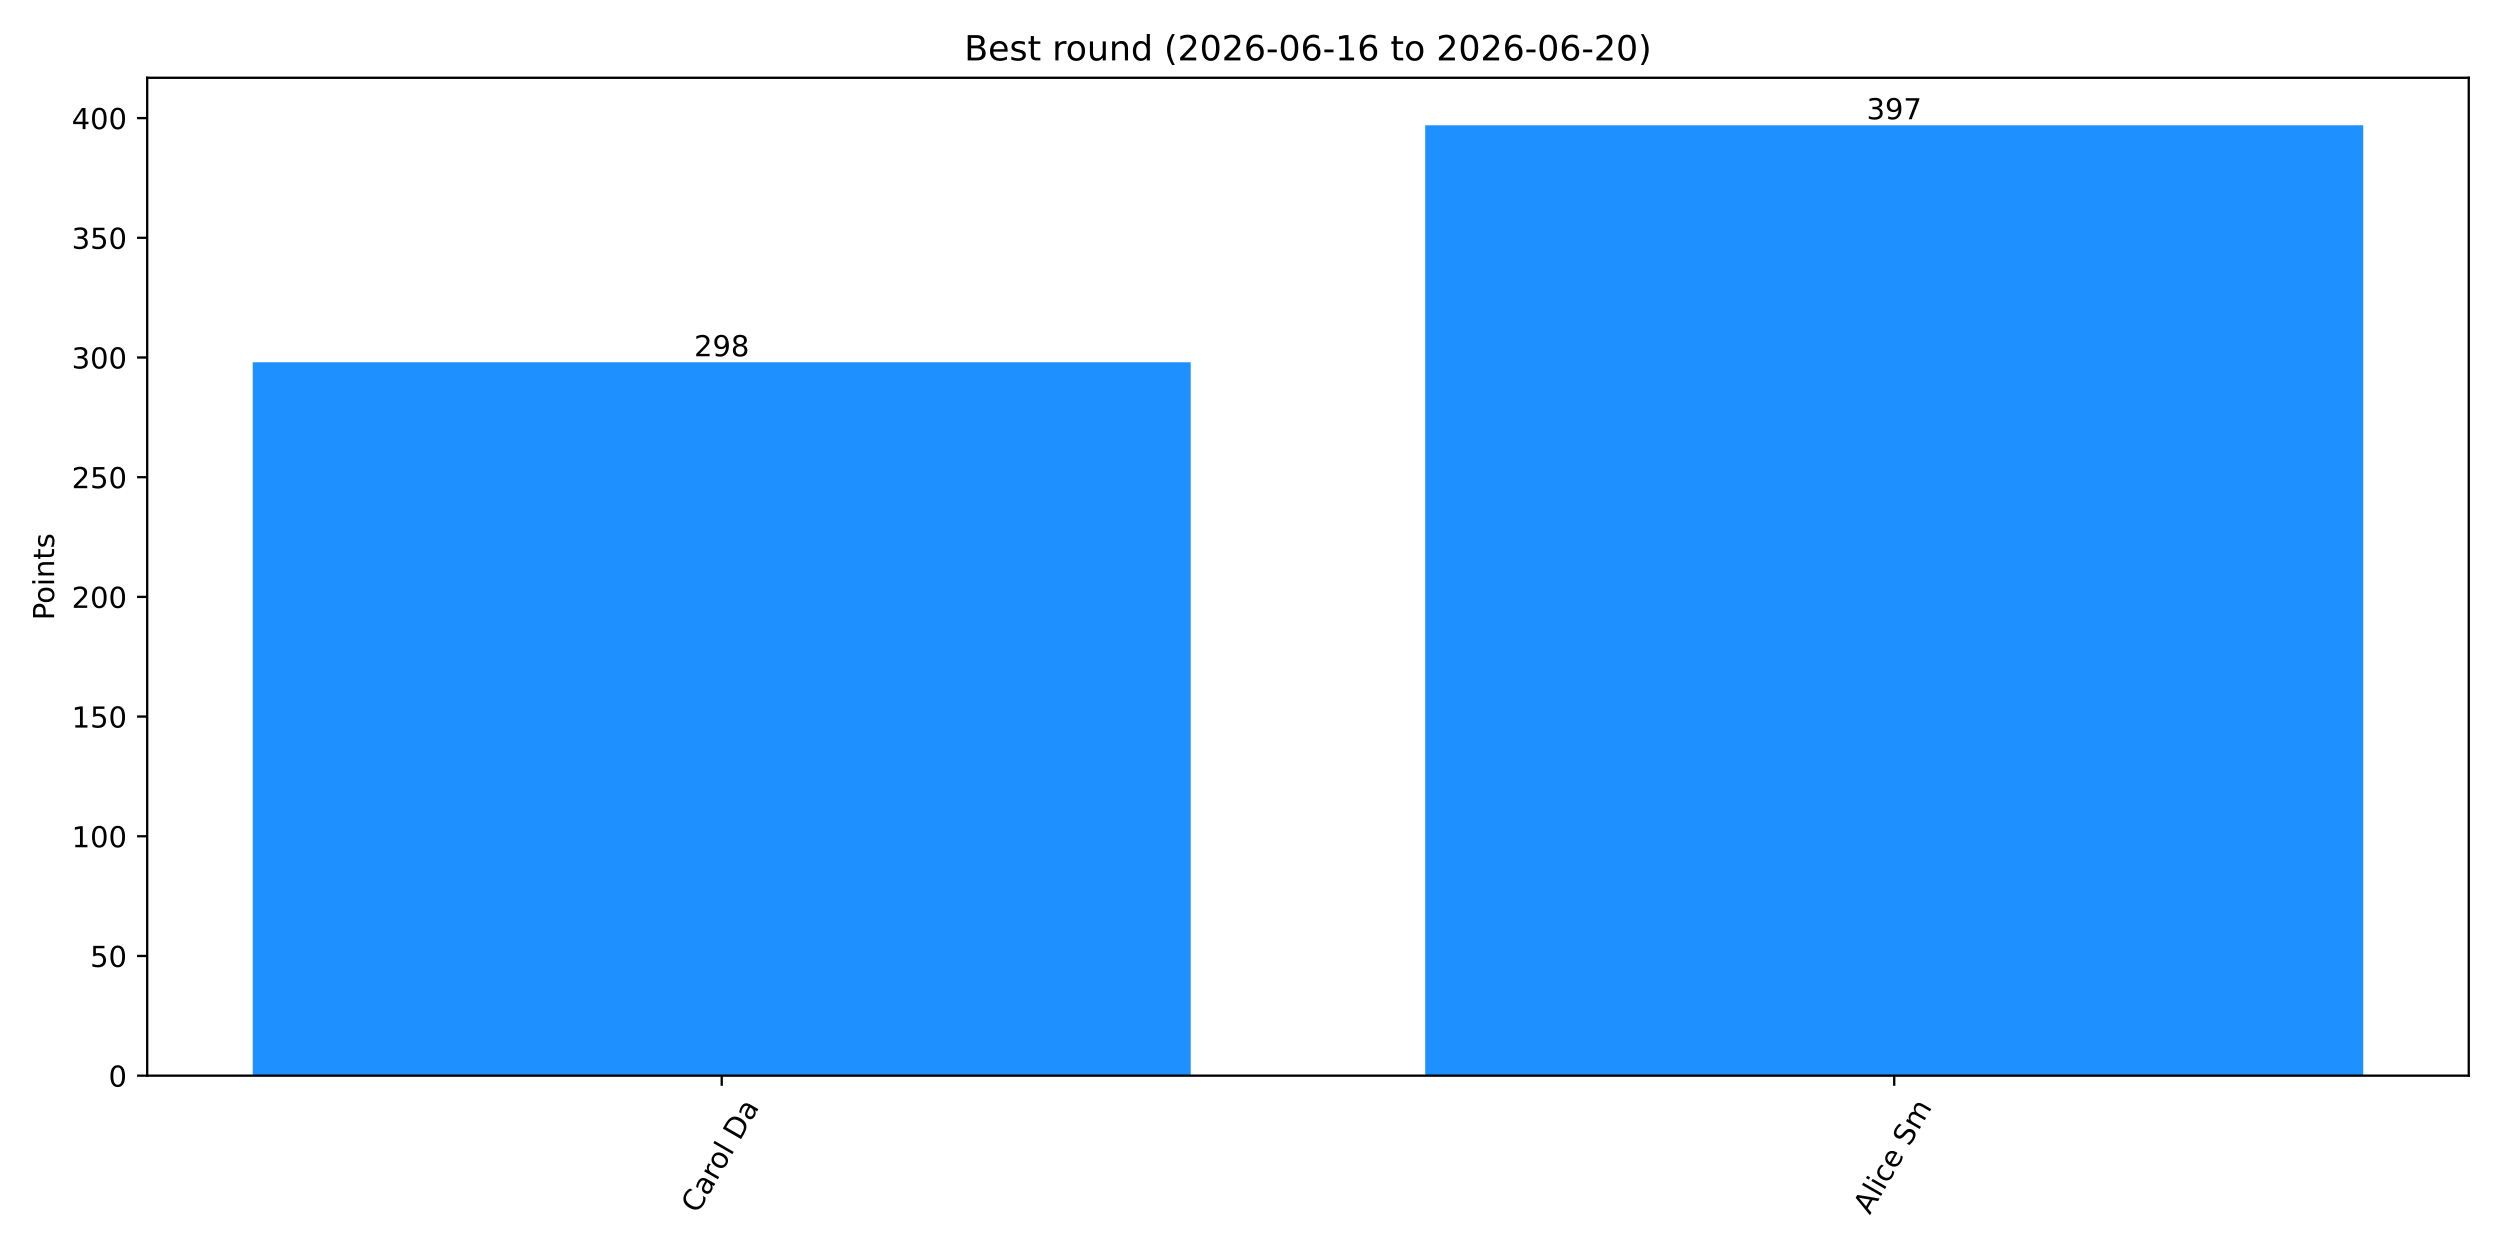
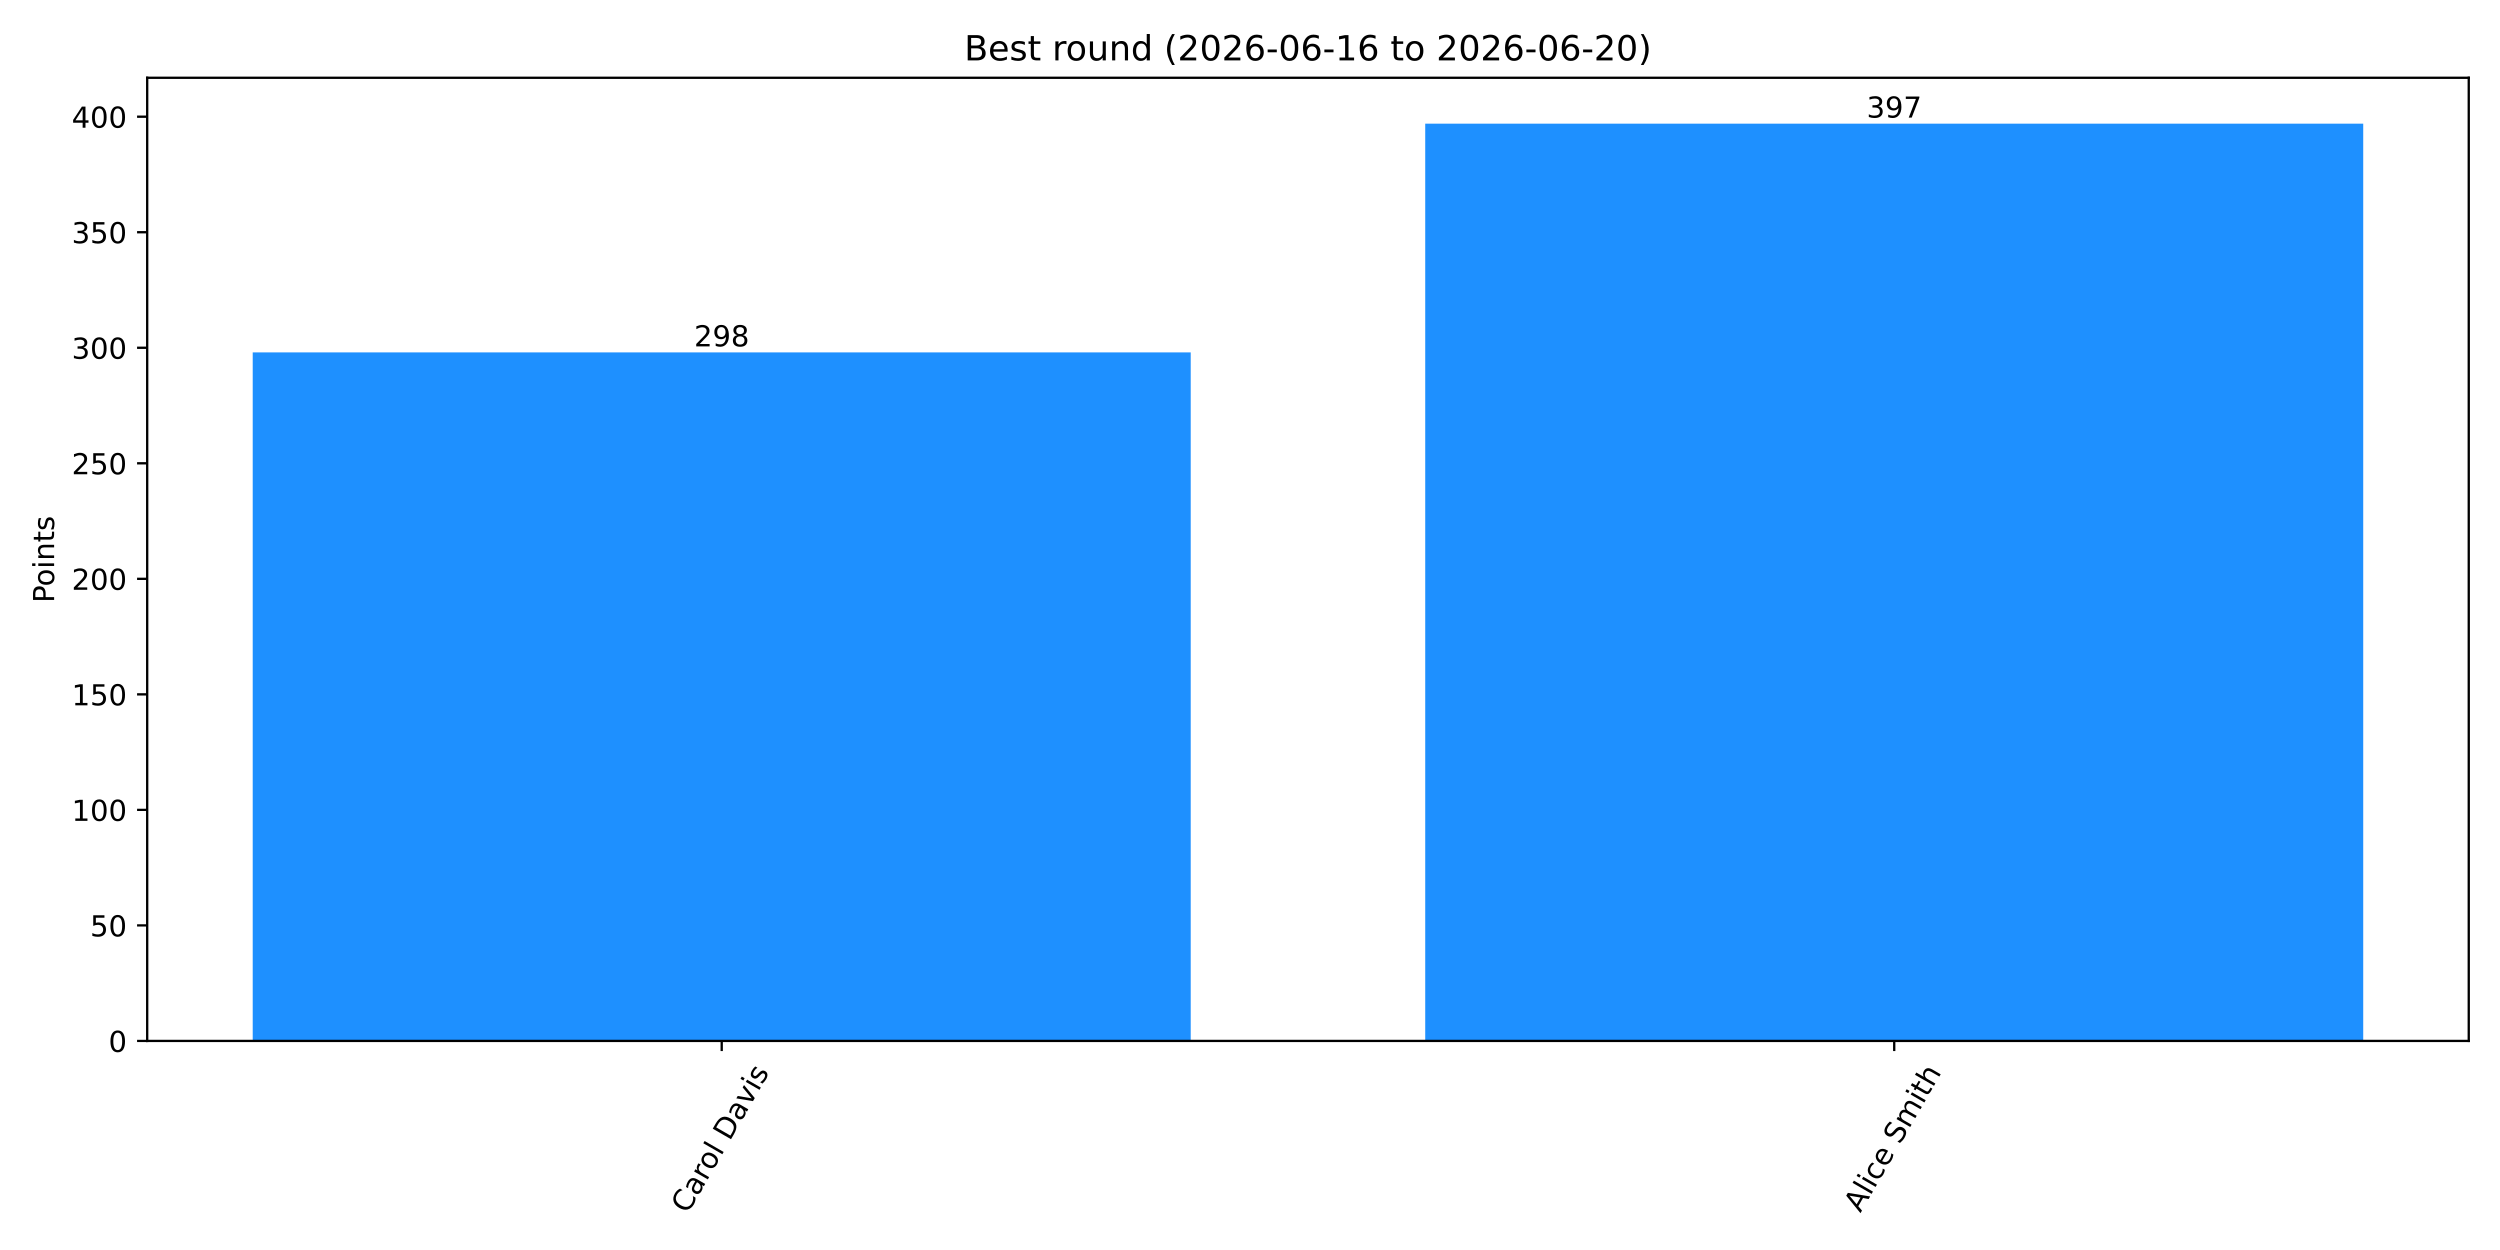
<svg xmlns="http://www.w3.org/2000/svg" xmlns:xlink="http://www.w3.org/1999/xlink" width="864pt" height="432pt" viewBox="0 0 864 432" version="1.1">
  <defs>
    <style type="text/css">*{stroke-linejoin: round; stroke-linecap: butt}</style>
  </defs>
  <g id="figure_1">
    <g id="patch_1">
      <path d="M 0 432  L 864 432  L 864 0  L 0 0  z " style="fill: #ffffff" />
    </g>
    <g id="axes_1">
      <g id="patch_2">
-         <path d="M 50.87 371.748  L 853.2 371.748  L 853.2 26.88  L 50.87 26.88  z " style="fill: #ffffff" />
+         <path d="M 50.87 359.745  L 853.2 359.745  L 853.2 26.88  L 50.87 26.88  z " style="fill: #ffffff" />
      </g>
      <g id="patch_3">
-         <path d="M 87.34 371.748  L 411.513 371.748  L 411.513 125.207  L 87.34 125.207  z " clip-path="url(#p832cf940ea)" style="fill: #1e90ff" />
+         <path d="M 87.34 359.745  L 411.513 359.745  L 411.513 121.785  L 87.34 121.785  z " clip-path="url(#p537bec946f)" style="fill: #1e90ff" />
      </g>
      <g id="patch_4">
-         <path d="M 492.557 371.748  L 816.73 371.748  L 816.73 43.302  L 492.557 43.302  z " clip-path="url(#p832cf940ea)" style="fill: #1e90ff" />
+         <path d="M 492.557 359.745  L 816.73 359.745  L 816.73 42.731  L 492.557 42.731  z " clip-path="url(#p537bec946f)" style="fill: #1e90ff" />
      </g>
      <g id="matplotlib.axis_1">
        <g id="xtick_1">
          <g id="line2d_1">
            <defs>
-               <path id="m2b8bcd0f72" d="M 0 0  L 0 3.5  " style="stroke: #000000; stroke-width: 0.8" />
+               <path id="m59782252f7" d="M 0 0  L 0 3.5  " style="stroke: #000000; stroke-width: 0.8" />
            </defs>
            <g>
-               <use xlink:href="#m2b8bcd0f72" x="249.426" y="371.748" style="stroke: #000000; stroke-width: 0.8" />
+               <use xlink:href="#m59782252f7" x="249.426" y="359.745" style="stroke: #000000; stroke-width: 0.8" />
            </g>
          </g>
          <g id="text_1">
-             <g transform="translate(241.0911 419.6994)rotate(-60)scale(0.1 -0.1)">
+             <g transform="translate(237.6145 419.7395)rotate(-60)scale(0.1 -0.1)">
              <defs>
                <path id="DejaVuSans-43" d="M 4122 4306  L 4122 3641  Q 3803 3938 3442 4084  Q 3081 4231 2675 4231  Q 1875 4231 1450 3742  Q 1025 3253 1025 2328  Q 1025 1406 1450 917  Q 1875 428 2675 428  Q 3081 428 3442 575  Q 3803 722 4122 1019  L 4122 359  Q 3791 134 3420 21  Q 3050 -91 2638 -91  Q 1578 -91 968 557  Q 359 1206 359 2328  Q 359 3453 968 4101  Q 1578 4750 2638 4750  Q 3056 4750 3426 4639  Q 3797 4528 4122 4306  z " transform="scale(0.015625)" />
                <path id="DejaVuSans-61" d="M 2194 1759  Q 1497 1759 1228 1600  Q 959 1441 959 1056  Q 959 750 1161 570  Q 1363 391 1709 391  Q 2188 391 2477 730  Q 2766 1069 2766 1631  L 2766 1759  L 2194 1759  z M 3341 1997  L 3341 0  L 2766 0  L 2766 531  Q 2569 213 2275 61  Q 1981 -91 1556 -91  Q 1019 -91 701 211  Q 384 513 384 1019  Q 384 1609 779 1909  Q 1175 2209 1959 2209  L 2766 2209  L 2766 2266  Q 2766 2663 2505 2880  Q 2244 3097 1772 3097  Q 1472 3097 1187 3025  Q 903 2953 641 2809  L 641 3341  Q 956 3463 1253 3523  Q 1550 3584 1831 3584  Q 2591 3584 2966 3190  Q 3341 2797 3341 1997  z " transform="scale(0.015625)" />
                <path id="DejaVuSans-72" d="M 2631 2963  Q 2534 3019 2420 3045  Q 2306 3072 2169 3072  Q 1681 3072 1420 2755  Q 1159 2438 1159 1844  L 1159 0  L 581 0  L 581 3500  L 1159 3500  L 1159 2956  Q 1341 3275 1631 3429  Q 1922 3584 2338 3584  Q 2397 3584 2469 3576  Q 2541 3569 2628 3553  L 2631 2963  z " transform="scale(0.015625)" />
                <path id="DejaVuSans-6f" d="M 1959 3097  Q 1497 3097 1228 2736  Q 959 2375 959 1747  Q 959 1119 1226 758  Q 1494 397 1959 397  Q 2419 397 2687 759  Q 2956 1122 2956 1747  Q 2956 2369 2687 2733  Q 2419 3097 1959 3097  z M 1959 3584  Q 2709 3584 3137 3096  Q 3566 2609 3566 1747  Q 3566 888 3137 398  Q 2709 -91 1959 -91  Q 1206 -91 779 398  Q 353 888 353 1747  Q 353 2609 779 3096  Q 1206 3584 1959 3584  z " transform="scale(0.015625)" />
                <path id="DejaVuSans-6c" d="M 603 4863  L 1178 4863  L 1178 0  L 603 0  L 603 4863  z " transform="scale(0.015625)" />
                <path id="DejaVuSans-20" transform="scale(0.015625)" />
                <path id="DejaVuSans-44" d="M 1259 4147  L 1259 519  L 2022 519  Q 2988 519 3436 956  Q 3884 1394 3884 2338  Q 3884 3275 3436 3711  Q 2988 4147 2022 4147  L 1259 4147  z M 628 4666  L 1925 4666  Q 3281 4666 3915 4102  Q 4550 3538 4550 2338  Q 4550 1131 3912 565  Q 3275 0 1925 0  L 628 0  L 628 4666  z " transform="scale(0.015625)" />
+                 <path id="DejaVuSans-76" d="M 191 3500  L 800 3500  L 1894 563  L 2988 3500  L 3597 3500  L 2284 0  L 1503 0  L 191 3500  z " transform="scale(0.015625)" />
+                 <path id="DejaVuSans-69" d="M 603 3500  L 1178 3500  L 1178 0  L 603 0  L 603 3500  z M 603 4863  L 1178 4863  L 1178 4134  L 603 4134  L 603 4863  z " transform="scale(0.015625)" />
+                 <path id="DejaVuSans-73" d="M 2834 3397  L 2834 2853  Q 2591 2978 2328 3040  Q 2066 3103 1784 3103  Q 1356 3103 1142 2972  Q 928 2841 928 2578  Q 928 2378 1081 2264  Q 1234 2150 1697 2047  L 1894 2003  Q 2506 1872 2764 1633  Q 3022 1394 3022 966  Q 3022 478 2636 193  Q 2250 -91 1575 -91  Q 1294 -91 989 -36  Q 684 19 347 128  L 347 722  Q 666 556 975 473  Q 1284 391 1588 391  Q 1994 391 2212 530  Q 2431 669 2431 922  Q 2431 1156 2273 1281  Q 2116 1406 1581 1522  L 1381 1569  Q 847 1681 609 1914  Q 372 2147 372 2553  Q 372 3047 722 3315  Q 1072 3584 1716 3584  Q 2034 3584 2315 3537  Q 2597 3491 2834 3397  z " transform="scale(0.015625)" />
              </defs>
              <use xlink:href="#DejaVuSans-43" />
              <use xlink:href="#DejaVuSans-61" x="69.824" />
              <use xlink:href="#DejaVuSans-72" x="131.104" />
              <use xlink:href="#DejaVuSans-6f" x="169.967" />
              <use xlink:href="#DejaVuSans-6c" x="231.148" />
              <use xlink:href="#DejaVuSans-20" x="258.932" />
              <use xlink:href="#DejaVuSans-44" x="290.719" />
              <use xlink:href="#DejaVuSans-61" x="367.721" />
+               <use xlink:href="#DejaVuSans-76" x="429" />
+               <use xlink:href="#DejaVuSans-69" x="488.18" />
+               <use xlink:href="#DejaVuSans-73" x="515.963" />
            </g>
          </g>
        </g>
        <g id="xtick_2">
          <g id="line2d_2">
            <g>
-               <use xlink:href="#m2b8bcd0f72" x="654.644" y="371.748" style="stroke: #000000; stroke-width: 0.8" />
+               <use xlink:href="#m59782252f7" x="654.644" y="359.745" style="stroke: #000000; stroke-width: 0.8" />
            </g>
          </g>
          <g id="text_2">
-             <g transform="translate(646.2044 420.0594)rotate(-60)scale(0.1 -0.1)">
+             <g transform="translate(642.9454 419.3457)rotate(-60)scale(0.1 -0.1)">
              <defs>
                <path id="DejaVuSans-41" d="M 2188 4044  L 1331 1722  L 3047 1722  L 2188 4044  z M 1831 4666  L 2547 4666  L 4325 0  L 3669 0  L 3244 1197  L 1141 1197  L 716 0  L 50 0  L 1831 4666  z " transform="scale(0.015625)" />
-                 <path id="DejaVuSans-69" d="M 603 3500  L 1178 3500  L 1178 0  L 603 0  L 603 3500  z M 603 4863  L 1178 4863  L 1178 4134  L 603 4134  L 603 4863  z " transform="scale(0.015625)" />
                <path id="DejaVuSans-63" d="M 3122 3366  L 3122 2828  Q 2878 2963 2633 3030  Q 2388 3097 2138 3097  Q 1578 3097 1268 2742  Q 959 2388 959 1747  Q 959 1106 1268 751  Q 1578 397 2138 397  Q 2388 397 2633 464  Q 2878 531 3122 666  L 3122 134  Q 2881 22 2623 -34  Q 2366 -91 2075 -91  Q 1284 -91 818 406  Q 353 903 353 1747  Q 353 2603 823 3093  Q 1294 3584 2113 3584  Q 2378 3584 2631 3529  Q 2884 3475 3122 3366  z " transform="scale(0.015625)" />
                <path id="DejaVuSans-65" d="M 3597 1894  L 3597 1613  L 953 1613  Q 991 1019 1311 708  Q 1631 397 2203 397  Q 2534 397 2845 478  Q 3156 559 3463 722  L 3463 178  Q 3153 47 2828 -22  Q 2503 -91 2169 -91  Q 1331 -91 842 396  Q 353 884 353 1716  Q 353 2575 817 3079  Q 1281 3584 2069 3584  Q 2775 3584 3186 3129  Q 3597 2675 3597 1894  z M 3022 2063  Q 3016 2534 2758 2815  Q 2500 3097 2075 3097  Q 1594 3097 1305 2825  Q 1016 2553 972 2059  L 3022 2063  z " transform="scale(0.015625)" />
                <path id="DejaVuSans-53" d="M 3425 4513  L 3425 3897  Q 3066 4069 2747 4153  Q 2428 4238 2131 4238  Q 1616 4238 1336 4038  Q 1056 3838 1056 3469  Q 1056 3159 1242 3001  Q 1428 2844 1947 2747  L 2328 2669  Q 3034 2534 3370 2195  Q 3706 1856 3706 1288  Q 3706 609 3251 259  Q 2797 -91 1919 -91  Q 1588 -91 1214 -16  Q 841 59 441 206  L 441 856  Q 825 641 1194 531  Q 1563 422 1919 422  Q 2459 422 2753 634  Q 3047 847 3047 1241  Q 3047 1584 2836 1778  Q 2625 1972 2144 2069  L 1759 2144  Q 1053 2284 737 2584  Q 422 2884 422 3419  Q 422 4038 858 4394  Q 1294 4750 2059 4750  Q 2388 4750 2728 4690  Q 3069 4631 3425 4513  z " transform="scale(0.015625)" />
                <path id="DejaVuSans-6d" d="M 3328 2828  Q 3544 3216 3844 3400  Q 4144 3584 4550 3584  Q 5097 3584 5394 3201  Q 5691 2819 5691 2113  L 5691 0  L 5113 0  L 5113 2094  Q 5113 2597 4934 2840  Q 4756 3084 4391 3084  Q 3944 3084 3684 2787  Q 3425 2491 3425 1978  L 3425 0  L 2847 0  L 2847 2094  Q 2847 2600 2669 2842  Q 2491 3084 2119 3084  Q 1678 3084 1418 2786  Q 1159 2488 1159 1978  L 1159 0  L 581 0  L 581 3500  L 1159 3500  L 1159 2956  Q 1356 3278 1631 3431  Q 1906 3584 2284 3584  Q 2666 3584 2933 3390  Q 3200 3197 3328 2828  z " transform="scale(0.015625)" />
+                 <path id="DejaVuSans-74" d="M 1172 4494  L 1172 3500  L 2356 3500  L 2356 3053  L 1172 3053  L 1172 1153  Q 1172 725 1289 603  Q 1406 481 1766 481  L 2356 481  L 2356 0  L 1766 0  Q 1100 0 847 248  Q 594 497 594 1153  L 594 3053  L 172 3053  L 172 3500  L 594 3500  L 594 4494  L 1172 4494  z " transform="scale(0.015625)" />
+                 <path id="DejaVuSans-68" d="M 3513 2113  L 3513 0  L 2938 0  L 2938 2094  Q 2938 2591 2744 2837  Q 2550 3084 2163 3084  Q 1697 3084 1428 2787  Q 1159 2491 1159 1978  L 1159 0  L 581 0  L 581 4863  L 1159 4863  L 1159 2956  Q 1366 3272 1645 3428  Q 1925 3584 2291 3584  Q 2894 3584 3203 3211  Q 3513 2838 3513 2113  z " transform="scale(0.015625)" />
              </defs>
              <use xlink:href="#DejaVuSans-41" />
              <use xlink:href="#DejaVuSans-6c" x="68.408" />
              <use xlink:href="#DejaVuSans-69" x="96.191" />
              <use xlink:href="#DejaVuSans-63" x="123.975" />
              <use xlink:href="#DejaVuSans-65" x="178.955" />
              <use xlink:href="#DejaVuSans-20" x="240.479" />
              <use xlink:href="#DejaVuSans-53" x="272.266" />
              <use xlink:href="#DejaVuSans-6d" x="335.742" />
+               <use xlink:href="#DejaVuSans-69" x="433.154" />
+               <use xlink:href="#DejaVuSans-74" x="460.938" />
+               <use xlink:href="#DejaVuSans-68" x="500.146" />
            </g>
          </g>
        </g>
      </g>
      <g id="matplotlib.axis_2">
        <g id="ytick_1">
          <g id="line2d_3">
            <defs>
-               <path id="meb027e71de" d="M 0 0  L -3.5 0  " style="stroke: #000000; stroke-width: 0.8" />
+               <path id="m1b5bf0b45f" d="M 0 0  L -3.5 0  " style="stroke: #000000; stroke-width: 0.8" />
            </defs>
            <g>
-               <use xlink:href="#meb027e71de" x="50.87" y="371.748" style="stroke: #000000; stroke-width: 0.8" />
+               <use xlink:href="#m1b5bf0b45f" x="50.87" y="359.745" style="stroke: #000000; stroke-width: 0.8" />
            </g>
          </g>
          <g id="text_3">
-             <g transform="translate(37.5075 375.5469)scale(0.1 -0.1)">
+             <g transform="translate(37.5075 363.5438)scale(0.1 -0.1)">
              <defs>
                <path id="DejaVuSans-30" d="M 2034 4250  Q 1547 4250 1301 3770  Q 1056 3291 1056 2328  Q 1056 1369 1301 889  Q 1547 409 2034 409  Q 2525 409 2770 889  Q 3016 1369 3016 2328  Q 3016 3291 2770 3770  Q 2525 4250 2034 4250  z M 2034 4750  Q 2819 4750 3233 4129  Q 3647 3509 3647 2328  Q 3647 1150 3233 529  Q 2819 -91 2034 -91  Q 1250 -91 836 529  Q 422 1150 422 2328  Q 422 3509 836 4129  Q 1250 4750 2034 4750  z " transform="scale(0.015625)" />
              </defs>
              <use xlink:href="#DejaVuSans-30" />
            </g>
          </g>
        </g>
        <g id="ytick_2">
          <g id="line2d_4">
            <g>
-               <use xlink:href="#meb027e71de" x="50.87" y="330.382" style="stroke: #000000; stroke-width: 0.8" />
+               <use xlink:href="#m1b5bf0b45f" x="50.87" y="319.818" style="stroke: #000000; stroke-width: 0.8" />
            </g>
          </g>
          <g id="text_4">
-             <g transform="translate(31.145 334.181)scale(0.1 -0.1)">
+             <g transform="translate(31.145 323.6176)scale(0.1 -0.1)">
              <defs>
                <path id="DejaVuSans-35" d="M 691 4666  L 3169 4666  L 3169 4134  L 1269 4134  L 1269 2991  Q 1406 3038 1543 3061  Q 1681 3084 1819 3084  Q 2600 3084 3056 2656  Q 3513 2228 3513 1497  Q 3513 744 3044 326  Q 2575 -91 1722 -91  Q 1428 -91 1123 -41  Q 819 9 494 109  L 494 744  Q 775 591 1075 516  Q 1375 441 1709 441  Q 2250 441 2565 725  Q 2881 1009 2881 1497  Q 2881 1984 2565 2268  Q 2250 2553 1709 2553  Q 1456 2553 1204 2497  Q 953 2441 691 2322  L 691 4666  z " transform="scale(0.015625)" />
              </defs>
              <use xlink:href="#DejaVuSans-35" />
              <use xlink:href="#DejaVuSans-30" x="63.623" />
            </g>
          </g>
        </g>
        <g id="ytick_3">
          <g id="line2d_5">
            <g>
-               <use xlink:href="#meb027e71de" x="50.87" y="289.016" style="stroke: #000000; stroke-width: 0.8" />
+               <use xlink:href="#m1b5bf0b45f" x="50.87" y="279.892" style="stroke: #000000; stroke-width: 0.8" />
            </g>
          </g>
          <g id="text_5">
-             <g transform="translate(24.7825 292.8151)scale(0.1 -0.1)">
+             <g transform="translate(24.7825 283.6914)scale(0.1 -0.1)">
              <defs>
                <path id="DejaVuSans-31" d="M 794 531  L 1825 531  L 1825 4091  L 703 3866  L 703 4441  L 1819 4666  L 2450 4666  L 2450 531  L 3481 531  L 3481 0  L 794 0  L 794 531  z " transform="scale(0.015625)" />
              </defs>
              <use xlink:href="#DejaVuSans-31" />
              <use xlink:href="#DejaVuSans-30" x="63.623" />
              <use xlink:href="#DejaVuSans-30" x="127.246" />
            </g>
          </g>
        </g>
        <g id="ytick_4">
          <g id="line2d_6">
            <g>
-               <use xlink:href="#meb027e71de" x="50.87" y="247.65" style="stroke: #000000; stroke-width: 0.8" />
+               <use xlink:href="#m1b5bf0b45f" x="50.87" y="239.966" style="stroke: #000000; stroke-width: 0.8" />
            </g>
          </g>
          <g id="text_6">
-             <g transform="translate(24.7825 251.4492)scale(0.1 -0.1)">
+             <g transform="translate(24.7825 243.7653)scale(0.1 -0.1)">
              <use xlink:href="#DejaVuSans-31" />
              <use xlink:href="#DejaVuSans-35" x="63.623" />
              <use xlink:href="#DejaVuSans-30" x="127.246" />
            </g>
          </g>
        </g>
        <g id="ytick_5">
          <g id="line2d_7">
            <g>
-               <use xlink:href="#meb027e71de" x="50.87" y="206.284" style="stroke: #000000; stroke-width: 0.8" />
+               <use xlink:href="#m1b5bf0b45f" x="50.87" y="200.04" style="stroke: #000000; stroke-width: 0.8" />
            </g>
          </g>
          <g id="text_7">
-             <g transform="translate(24.7825 210.0832)scale(0.1 -0.1)">
+             <g transform="translate(24.7825 203.8391)scale(0.1 -0.1)">
              <defs>
                <path id="DejaVuSans-32" d="M 1228 531  L 3431 531  L 3431 0  L 469 0  L 469 531  Q 828 903 1448 1529  Q 2069 2156 2228 2338  Q 2531 2678 2651 2914  Q 2772 3150 2772 3378  Q 2772 3750 2511 3984  Q 2250 4219 1831 4219  Q 1534 4219 1204 4116  Q 875 4013 500 3803  L 500 4441  Q 881 4594 1212 4672  Q 1544 4750 1819 4750  Q 2544 4750 2975 4387  Q 3406 4025 3406 3419  Q 3406 3131 3298 2873  Q 3191 2616 2906 2266  Q 2828 2175 2409 1742  Q 1991 1309 1228 531  z " transform="scale(0.015625)" />
              </defs>
              <use xlink:href="#DejaVuSans-32" />
              <use xlink:href="#DejaVuSans-30" x="63.623" />
              <use xlink:href="#DejaVuSans-30" x="127.246" />
            </g>
          </g>
        </g>
        <g id="ytick_6">
          <g id="line2d_8">
            <g>
-               <use xlink:href="#meb027e71de" x="50.87" y="164.918" style="stroke: #000000; stroke-width: 0.8" />
+               <use xlink:href="#m1b5bf0b45f" x="50.87" y="160.114" style="stroke: #000000; stroke-width: 0.8" />
            </g>
          </g>
          <g id="text_8">
-             <g transform="translate(24.7825 168.7173)scale(0.1 -0.1)">
+             <g transform="translate(24.7825 163.9129)scale(0.1 -0.1)">
              <use xlink:href="#DejaVuSans-32" />
              <use xlink:href="#DejaVuSans-35" x="63.623" />
              <use xlink:href="#DejaVuSans-30" x="127.246" />
            </g>
          </g>
        </g>
        <g id="ytick_7">
          <g id="line2d_9">
            <g>
-               <use xlink:href="#meb027e71de" x="50.87" y="123.552" style="stroke: #000000; stroke-width: 0.8" />
+               <use xlink:href="#m1b5bf0b45f" x="50.87" y="120.187" style="stroke: #000000; stroke-width: 0.8" />
            </g>
          </g>
          <g id="text_9">
-             <g transform="translate(24.7825 127.3514)scale(0.1 -0.1)">
+             <g transform="translate(24.7825 123.9867)scale(0.1 -0.1)">
              <defs>
                <path id="DejaVuSans-33" d="M 2597 2516  Q 3050 2419 3304 2112  Q 3559 1806 3559 1356  Q 3559 666 3084 287  Q 2609 -91 1734 -91  Q 1441 -91 1130 -33  Q 819 25 488 141  L 488 750  Q 750 597 1062 519  Q 1375 441 1716 441  Q 2309 441 2620 675  Q 2931 909 2931 1356  Q 2931 1769 2642 2001  Q 2353 2234 1838 2234  L 1294 2234  L 1294 2753  L 1863 2753  Q 2328 2753 2575 2939  Q 2822 3125 2822 3475  Q 2822 3834 2567 4026  Q 2313 4219 1838 4219  Q 1578 4219 1281 4162  Q 984 4106 628 3988  L 628 4550  Q 988 4650 1302 4700  Q 1616 4750 1894 4750  Q 2613 4750 3031 4423  Q 3450 4097 3450 3541  Q 3450 3153 3228 2886  Q 3006 2619 2597 2516  z " transform="scale(0.015625)" />
              </defs>
              <use xlink:href="#DejaVuSans-33" />
              <use xlink:href="#DejaVuSans-30" x="63.623" />
              <use xlink:href="#DejaVuSans-30" x="127.246" />
            </g>
          </g>
        </g>
        <g id="ytick_8">
          <g id="line2d_10">
            <g>
-               <use xlink:href="#meb027e71de" x="50.87" y="82.186" style="stroke: #000000; stroke-width: 0.8" />
+               <use xlink:href="#m1b5bf0b45f" x="50.87" y="80.261" style="stroke: #000000; stroke-width: 0.8" />
            </g>
          </g>
          <g id="text_10">
-             <g transform="translate(24.7825 85.98546)scale(0.1 -0.1)">
+             <g transform="translate(24.7825 84.06053)scale(0.1 -0.1)">
              <use xlink:href="#DejaVuSans-33" />
              <use xlink:href="#DejaVuSans-35" x="63.623" />
              <use xlink:href="#DejaVuSans-30" x="127.246" />
            </g>
          </g>
        </g>
        <g id="ytick_9">
          <g id="line2d_11">
            <g>
-               <use xlink:href="#meb027e71de" x="50.87" y="40.82" style="stroke: #000000; stroke-width: 0.8" />
+               <use xlink:href="#m1b5bf0b45f" x="50.87" y="40.335" style="stroke: #000000; stroke-width: 0.8" />
            </g>
          </g>
          <g id="text_11">
-             <g transform="translate(24.7825 44.61953)scale(0.1 -0.1)">
+             <g transform="translate(24.7825 44.13434)scale(0.1 -0.1)">
              <defs>
                <path id="DejaVuSans-34" d="M 2419 4116  L 825 1625  L 2419 1625  L 2419 4116  z M 2253 4666  L 3047 4666  L 3047 1625  L 3713 1625  L 3713 1100  L 3047 1100  L 3047 0  L 2419 0  L 2419 1100  L 313 1100  L 313 1709  L 2253 4666  z " transform="scale(0.015625)" />
              </defs>
              <use xlink:href="#DejaVuSans-34" />
              <use xlink:href="#DejaVuSans-30" x="63.623" />
              <use xlink:href="#DejaVuSans-30" x="127.246" />
            </g>
          </g>
        </g>
        <g id="text_12">
-           <g transform="translate(18.70281 214.3295)rotate(-90)scale(0.1 -0.1)">
+           <g transform="translate(18.70281 208.3279)rotate(-90)scale(0.1 -0.1)">
            <defs>
              <path id="DejaVuSans-50" d="M 1259 4147  L 1259 2394  L 2053 2394  Q 2494 2394 2734 2622  Q 2975 2850 2975 3272  Q 2975 3691 2734 3919  Q 2494 4147 2053 4147  L 1259 4147  z M 628 4666  L 2053 4666  Q 2838 4666 3239 4311  Q 3641 3956 3641 3272  Q 3641 2581 3239 2228  Q 2838 1875 2053 1875  L 1259 1875  L 1259 0  L 628 0  L 628 4666  z " transform="scale(0.015625)" />
              <path id="DejaVuSans-6e" d="M 3513 2113  L 3513 0  L 2938 0  L 2938 2094  Q 2938 2591 2744 2837  Q 2550 3084 2163 3084  Q 1697 3084 1428 2787  Q 1159 2491 1159 1978  L 1159 0  L 581 0  L 581 3500  L 1159 3500  L 1159 2956  Q 1366 3272 1645 3428  Q 1925 3584 2291 3584  Q 2894 3584 3203 3211  Q 3513 2838 3513 2113  z " transform="scale(0.015625)" />
-               <path id="DejaVuSans-74" d="M 1172 4494  L 1172 3500  L 2356 3500  L 2356 3053  L 1172 3053  L 1172 1153  Q 1172 725 1289 603  Q 1406 481 1766 481  L 2356 481  L 2356 0  L 1766 0  Q 1100 0 847 248  Q 594 497 594 1153  L 594 3053  L 172 3053  L 172 3500  L 594 3500  L 594 4494  L 1172 4494  z " transform="scale(0.015625)" />
-               <path id="DejaVuSans-73" d="M 2834 3397  L 2834 2853  Q 2591 2978 2328 3040  Q 2066 3103 1784 3103  Q 1356 3103 1142 2972  Q 928 2841 928 2578  Q 928 2378 1081 2264  Q 1234 2150 1697 2047  L 1894 2003  Q 2506 1872 2764 1633  Q 3022 1394 3022 966  Q 3022 478 2636 193  Q 2250 -91 1575 -91  Q 1294 -91 989 -36  Q 684 19 347 128  L 347 722  Q 666 556 975 473  Q 1284 391 1588 391  Q 1994 391 2212 530  Q 2431 669 2431 922  Q 2431 1156 2273 1281  Q 2116 1406 1581 1522  L 1381 1569  Q 847 1681 609 1914  Q 372 2147 372 2553  Q 372 3047 722 3315  Q 1072 3584 1716 3584  Q 2034 3584 2315 3537  Q 2597 3491 2834 3397  z " transform="scale(0.015625)" />
            </defs>
            <use xlink:href="#DejaVuSans-50" />
            <use xlink:href="#DejaVuSans-6f" x="56.678" />
            <use xlink:href="#DejaVuSans-69" x="117.859" />
            <use xlink:href="#DejaVuSans-6e" x="145.643" />
            <use xlink:href="#DejaVuSans-74" x="209.021" />
            <use xlink:href="#DejaVuSans-73" x="248.23" />
          </g>
        </g>
      </g>
      <g id="patch_5">
-         <path d="M 50.87 371.748  L 50.87 26.88  " style="fill: none; stroke: #000000; stroke-width: 0.8; stroke-linejoin: miter; stroke-linecap: square" />
+         <path d="M 50.87 359.745  L 50.87 26.88  " style="fill: none; stroke: #000000; stroke-width: 0.8; stroke-linejoin: miter; stroke-linecap: square" />
      </g>
      <g id="patch_6">
-         <path d="M 853.2 371.748  L 853.2 26.88  " style="fill: none; stroke: #000000; stroke-width: 0.8; stroke-linejoin: miter; stroke-linecap: square" />
+         <path d="M 853.2 359.745  L 853.2 26.88  " style="fill: none; stroke: #000000; stroke-width: 0.8; stroke-linejoin: miter; stroke-linecap: square" />
      </g>
      <g id="patch_7">
-         <path d="M 50.87 371.748  L 853.2 371.748  " style="fill: none; stroke: #000000; stroke-width: 0.8; stroke-linejoin: miter; stroke-linecap: square" />
+         <path d="M 50.87 359.745  L 853.2 359.745  " style="fill: none; stroke: #000000; stroke-width: 0.8; stroke-linejoin: miter; stroke-linecap: square" />
      </g>
      <g id="patch_8">
        <path d="M 50.87 26.88  L 853.2 26.88  " style="fill: none; stroke: #000000; stroke-width: 0.8; stroke-linejoin: miter; stroke-linecap: square" />
      </g>
      <g id="text_13">
-         <g transform="translate(239.8827 123.1271)scale(0.1 -0.1)">
+         <g transform="translate(239.8827 119.7048)scale(0.1 -0.1)">
          <defs>
            <path id="DejaVuSans-39" d="M 703 97  L 703 672  Q 941 559 1184 500  Q 1428 441 1663 441  Q 2288 441 2617 861  Q 2947 1281 2994 2138  Q 2813 1869 2534 1725  Q 2256 1581 1919 1581  Q 1219 1581 811 2004  Q 403 2428 403 3163  Q 403 3881 828 4315  Q 1253 4750 1959 4750  Q 2769 4750 3195 4129  Q 3622 3509 3622 2328  Q 3622 1225 3098 567  Q 2575 -91 1691 -91  Q 1453 -91 1209 -44  Q 966 3 703 97  z M 1959 2075  Q 2384 2075 2632 2365  Q 2881 2656 2881 3163  Q 2881 3666 2632 3958  Q 2384 4250 1959 4250  Q 1534 4250 1286 3958  Q 1038 3666 1038 3163  Q 1038 2656 1286 2365  Q 1534 2075 1959 2075  z " transform="scale(0.015625)" />
            <path id="DejaVuSans-38" d="M 2034 2216  Q 1584 2216 1326 1975  Q 1069 1734 1069 1313  Q 1069 891 1326 650  Q 1584 409 2034 409  Q 2484 409 2743 651  Q 3003 894 3003 1313  Q 3003 1734 2745 1975  Q 2488 2216 2034 2216  z M 1403 2484  Q 997 2584 770 2862  Q 544 3141 544 3541  Q 544 4100 942 4425  Q 1341 4750 2034 4750  Q 2731 4750 3128 4425  Q 3525 4100 3525 3541  Q 3525 3141 3298 2862  Q 3072 2584 2669 2484  Q 3125 2378 3379 2068  Q 3634 1759 3634 1313  Q 3634 634 3220 271  Q 2806 -91 2034 -91  Q 1263 -91 848 271  Q 434 634 434 1313  Q 434 1759 690 2068  Q 947 2378 1403 2484  z M 1172 3481  Q 1172 3119 1398 2916  Q 1625 2713 2034 2713  Q 2441 2713 2670 2916  Q 2900 3119 2900 3481  Q 2900 3844 2670 4047  Q 2441 4250 2034 4250  Q 1625 4250 1398 4047  Q 1172 3844 1172 3481  z " transform="scale(0.015625)" />
          </defs>
          <use xlink:href="#DejaVuSans-32" />
          <use xlink:href="#DejaVuSans-39" x="63.623" />
          <use xlink:href="#DejaVuSans-38" x="127.246" />
        </g>
      </g>
      <g id="text_14">
-         <g transform="translate(645.0998 41.22258)scale(0.1 -0.1)">
+         <g transform="translate(645.0998 40.65101)scale(0.1 -0.1)">
          <defs>
            <path id="DejaVuSans-37" d="M 525 4666  L 3525 4666  L 3525 4397  L 1831 0  L 1172 0  L 2766 4134  L 525 4134  L 525 4666  z " transform="scale(0.015625)" />
          </defs>
          <use xlink:href="#DejaVuSans-33" />
          <use xlink:href="#DejaVuSans-39" x="63.623" />
          <use xlink:href="#DejaVuSans-37" x="127.246" />
        </g>
      </g>
      <g id="text_15">
        <g transform="translate(333.2603 20.88)scale(0.12 -0.12)">
          <defs>
            <path id="DejaVuSans-42" d="M 1259 2228  L 1259 519  L 2272 519  Q 2781 519 3026 730  Q 3272 941 3272 1375  Q 3272 1813 3026 2020  Q 2781 2228 2272 2228  L 1259 2228  z M 1259 4147  L 1259 2741  L 2194 2741  Q 2656 2741 2882 2914  Q 3109 3088 3109 3444  Q 3109 3797 2882 3972  Q 2656 4147 2194 4147  L 1259 4147  z M 628 4666  L 2241 4666  Q 2963 4666 3353 4366  Q 3744 4066 3744 3513  Q 3744 3084 3544 2831  Q 3344 2578 2956 2516  Q 3422 2416 3680 2098  Q 3938 1781 3938 1306  Q 3938 681 3513 340  Q 3088 0 2303 0  L 628 0  L 628 4666  z " transform="scale(0.015625)" />
            <path id="DejaVuSans-75" d="M 544 1381  L 544 3500  L 1119 3500  L 1119 1403  Q 1119 906 1312 657  Q 1506 409 1894 409  Q 2359 409 2629 706  Q 2900 1003 2900 1516  L 2900 3500  L 3475 3500  L 3475 0  L 2900 0  L 2900 538  Q 2691 219 2414 64  Q 2138 -91 1772 -91  Q 1169 -91 856 284  Q 544 659 544 1381  z M 1991 3584  L 1991 3584  z " transform="scale(0.015625)" />
            <path id="DejaVuSans-64" d="M 2906 2969  L 2906 4863  L 3481 4863  L 3481 0  L 2906 0  L 2906 525  Q 2725 213 2448 61  Q 2172 -91 1784 -91  Q 1150 -91 751 415  Q 353 922 353 1747  Q 353 2572 751 3078  Q 1150 3584 1784 3584  Q 2172 3584 2448 3432  Q 2725 3281 2906 2969  z M 947 1747  Q 947 1113 1208 752  Q 1469 391 1925 391  Q 2381 391 2643 752  Q 2906 1113 2906 1747  Q 2906 2381 2643 2742  Q 2381 3103 1925 3103  Q 1469 3103 1208 2742  Q 947 2381 947 1747  z " transform="scale(0.015625)" />
            <path id="DejaVuSans-28" d="M 1984 4856  Q 1566 4138 1362 3434  Q 1159 2731 1159 2009  Q 1159 1288 1364 580  Q 1569 -128 1984 -844  L 1484 -844  Q 1016 -109 783 600  Q 550 1309 550 2009  Q 550 2706 781 3412  Q 1013 4119 1484 4856  L 1984 4856  z " transform="scale(0.015625)" />
            <path id="DejaVuSans-36" d="M 2113 2584  Q 1688 2584 1439 2293  Q 1191 2003 1191 1497  Q 1191 994 1439 701  Q 1688 409 2113 409  Q 2538 409 2786 701  Q 3034 994 3034 1497  Q 3034 2003 2786 2293  Q 2538 2584 2113 2584  z M 3366 4563  L 3366 3988  Q 3128 4100 2886 4159  Q 2644 4219 2406 4219  Q 1781 4219 1451 3797  Q 1122 3375 1075 2522  Q 1259 2794 1537 2939  Q 1816 3084 2150 3084  Q 2853 3084 3261 2657  Q 3669 2231 3669 1497  Q 3669 778 3244 343  Q 2819 -91 2113 -91  Q 1303 -91 875 529  Q 447 1150 447 2328  Q 447 3434 972 4092  Q 1497 4750 2381 4750  Q 2619 4750 2861 4703  Q 3103 4656 3366 4563  z " transform="scale(0.015625)" />
            <path id="DejaVuSans-2d" d="M 313 2009  L 1997 2009  L 1997 1497  L 313 1497  L 313 2009  z " transform="scale(0.015625)" />
            <path id="DejaVuSans-29" d="M 513 4856  L 1013 4856  Q 1481 4119 1714 3412  Q 1947 2706 1947 2009  Q 1947 1309 1714 600  Q 1481 -109 1013 -844  L 513 -844  Q 928 -128 1133 580  Q 1338 1288 1338 2009  Q 1338 2731 1133 3434  Q 928 4138 513 4856  z " transform="scale(0.015625)" />
          </defs>
          <use xlink:href="#DejaVuSans-42" />
          <use xlink:href="#DejaVuSans-65" x="68.604" />
          <use xlink:href="#DejaVuSans-73" x="130.127" />
          <use xlink:href="#DejaVuSans-74" x="182.227" />
          <use xlink:href="#DejaVuSans-20" x="221.436" />
          <use xlink:href="#DejaVuSans-72" x="253.223" />
          <use xlink:href="#DejaVuSans-6f" x="292.086" />
          <use xlink:href="#DejaVuSans-75" x="353.268" />
          <use xlink:href="#DejaVuSans-6e" x="416.646" />
          <use xlink:href="#DejaVuSans-64" x="480.025" />
          <use xlink:href="#DejaVuSans-20" x="543.502" />
          <use xlink:href="#DejaVuSans-28" x="575.289" />
          <use xlink:href="#DejaVuSans-32" x="614.303" />
          <use xlink:href="#DejaVuSans-30" x="677.926" />
          <use xlink:href="#DejaVuSans-32" x="741.549" />
          <use xlink:href="#DejaVuSans-36" x="805.172" />
          <use xlink:href="#DejaVuSans-2d" x="868.795" />
          <use xlink:href="#DejaVuSans-30" x="904.879" />
          <use xlink:href="#DejaVuSans-36" x="968.502" />
          <use xlink:href="#DejaVuSans-2d" x="1032.125" />
          <use xlink:href="#DejaVuSans-31" x="1068.209" />
          <use xlink:href="#DejaVuSans-36" x="1131.832" />
          <use xlink:href="#DejaVuSans-20" x="1195.455" />
          <use xlink:href="#DejaVuSans-74" x="1227.242" />
          <use xlink:href="#DejaVuSans-6f" x="1266.451" />
          <use xlink:href="#DejaVuSans-20" x="1327.633" />
          <use xlink:href="#DejaVuSans-32" x="1359.42" />
          <use xlink:href="#DejaVuSans-30" x="1423.043" />
          <use xlink:href="#DejaVuSans-32" x="1486.666" />
          <use xlink:href="#DejaVuSans-36" x="1550.289" />
          <use xlink:href="#DejaVuSans-2d" x="1613.912" />
          <use xlink:href="#DejaVuSans-30" x="1649.996" />
          <use xlink:href="#DejaVuSans-36" x="1713.619" />
          <use xlink:href="#DejaVuSans-2d" x="1777.242" />
          <use xlink:href="#DejaVuSans-32" x="1813.326" />
          <use xlink:href="#DejaVuSans-30" x="1876.949" />
          <use xlink:href="#DejaVuSans-29" x="1940.572" />
        </g>
      </g>
    </g>
  </g>
  <defs>
-     <clipPath id="p832cf940ea">
-       <rect x="50.87" y="26.88" width="802.33" height="344.868" />
+     <clipPath id="p537bec946f">
+       <rect x="50.87" y="26.88" width="802.33" height="332.865" />
    </clipPath>
  </defs>
</svg>
